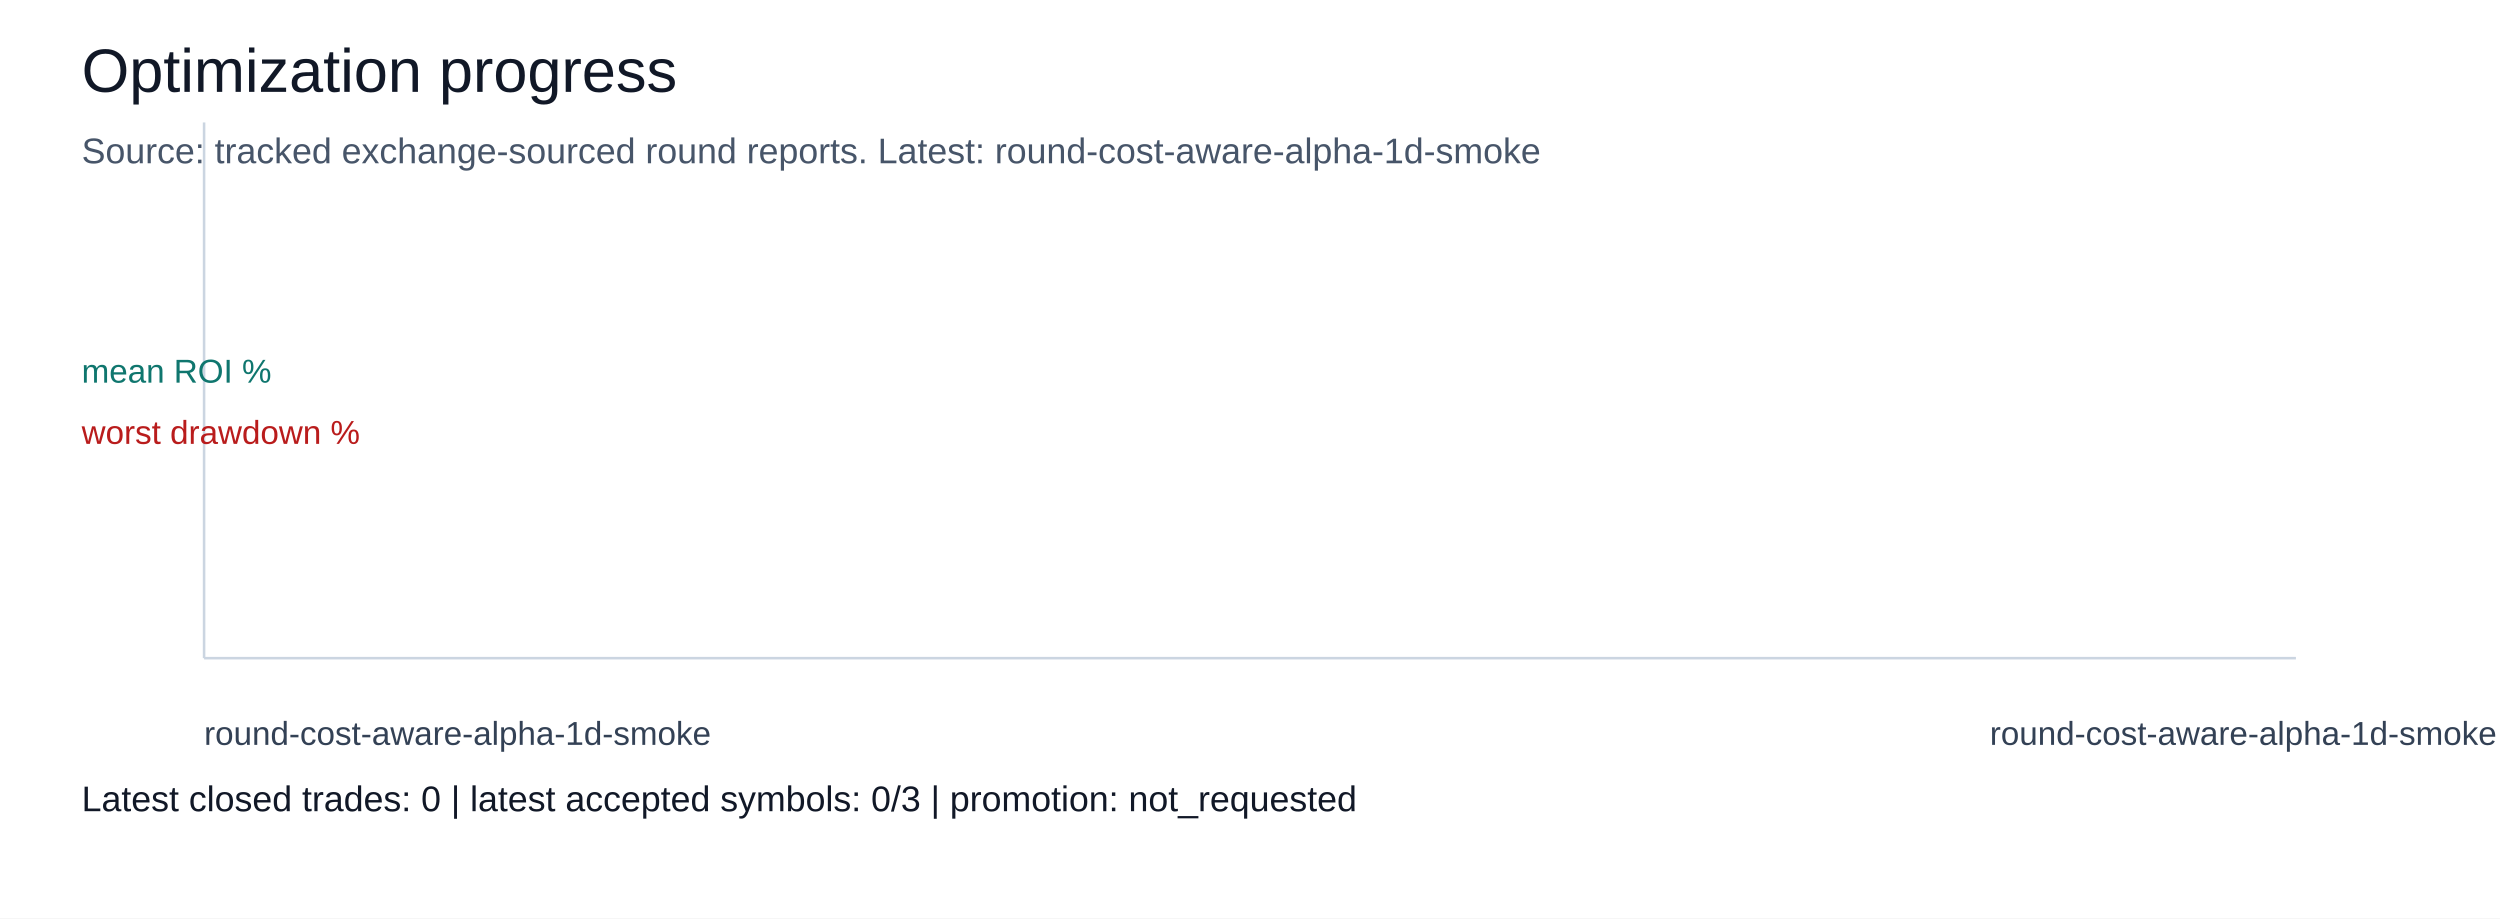
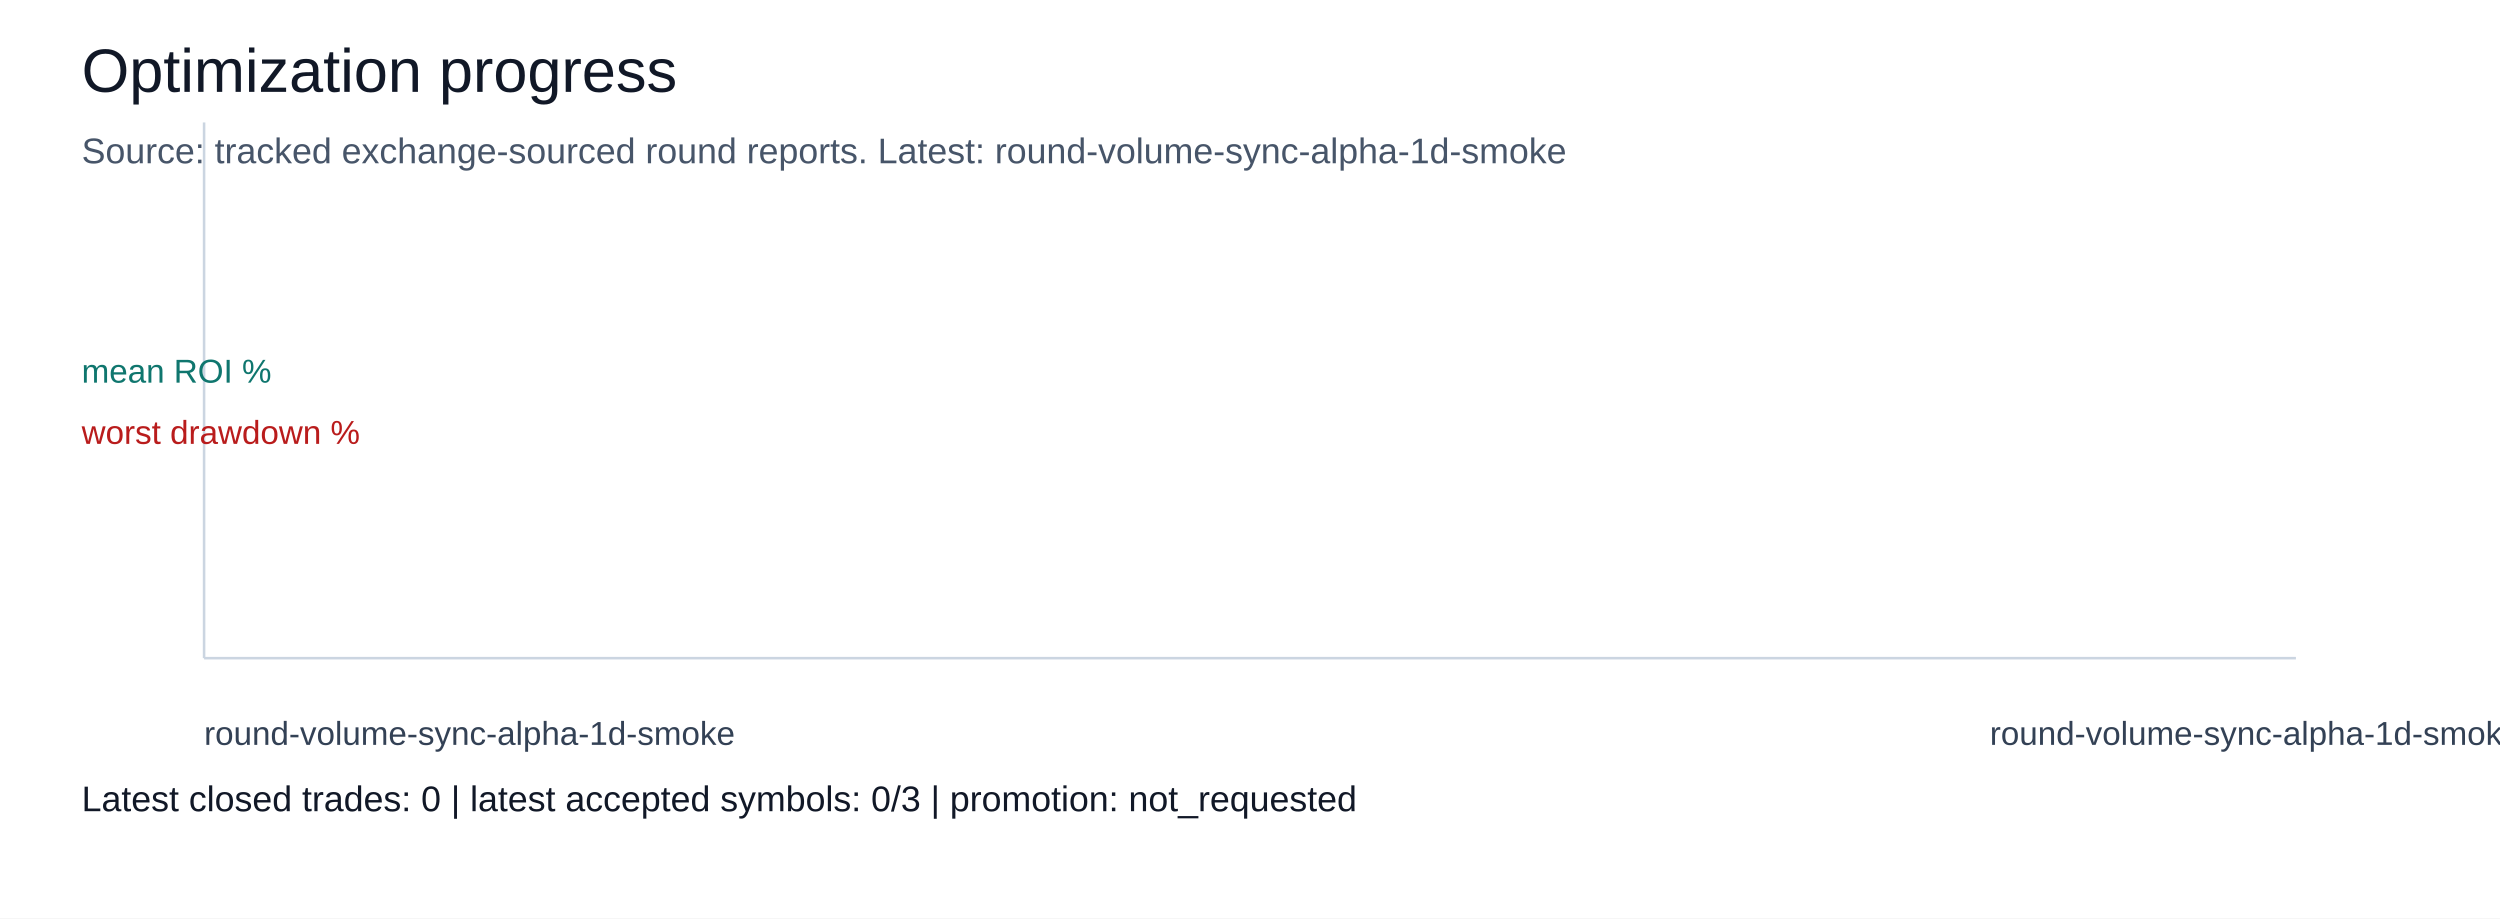
<svg xmlns="http://www.w3.org/2000/svg" width="980" height="360" viewBox="0 0 980 360">
  <rect width="980" height="360" fill="#ffffff" />
  <text x="32" y="36" font-family="Segoe UI, Arial, sans-serif" font-size="24" fill="#111827">Optimization progress</text>
-   <text x="32" y="64" font-family="Segoe UI, Arial, sans-serif" font-size="14" fill="#475569">Source: tracked exchange-sourced round reports. Latest: round-cost-aware-alpha-1d-smoke</text>
+   <text x="32" y="64" font-family="Segoe UI, Arial, sans-serif" font-size="14" fill="#475569">Source: tracked exchange-sourced round reports. Latest: round-volume-sync-alpha-1d-smoke</text>
  <line x1="80" y1="48" x2="80" y2="258" stroke="#cbd5e1" />
  <line x1="80" y1="258" x2="900" y2="258" stroke="#cbd5e1" />
  <polyline points="80.00,258.00" fill="none" stroke="#0f766e" stroke-width="3" />
  <polyline points="80.00,258.00" fill="none" stroke="#b91c1c" stroke-width="3" stroke-dasharray="8 5" />
  <text x="32" y="150" font-family="Segoe UI, Arial, sans-serif" font-size="13" fill="#0f766e">mean ROI %</text>
  <text x="32" y="174" font-family="Segoe UI, Arial, sans-serif" font-size="13" fill="#b91c1c">worst drawdown %</text>
-   <text x="80" y="292" font-family="Segoe UI, Arial, sans-serif" font-size="13" fill="#334155">round-cost-aware-alpha-1d-smoke</text>
-   <text x="780" y="292" font-family="Segoe UI, Arial, sans-serif" font-size="13" fill="#334155">round-cost-aware-alpha-1d-smoke</text>
+   <text x="80" y="292" font-family="Segoe UI, Arial, sans-serif" font-size="13" fill="#334155">round-volume-sync-alpha-1d-smoke</text>
+   <text x="780" y="292" font-family="Segoe UI, Arial, sans-serif" font-size="13" fill="#334155">round-volume-sync-alpha-1d-smoke</text>
  <text x="32" y="318" font-family="Segoe UI, Arial, sans-serif" font-size="14" fill="#111827">Latest closed trades: 0 | latest accepted symbols: 0/3 | promotion: not_requested</text>
</svg>
